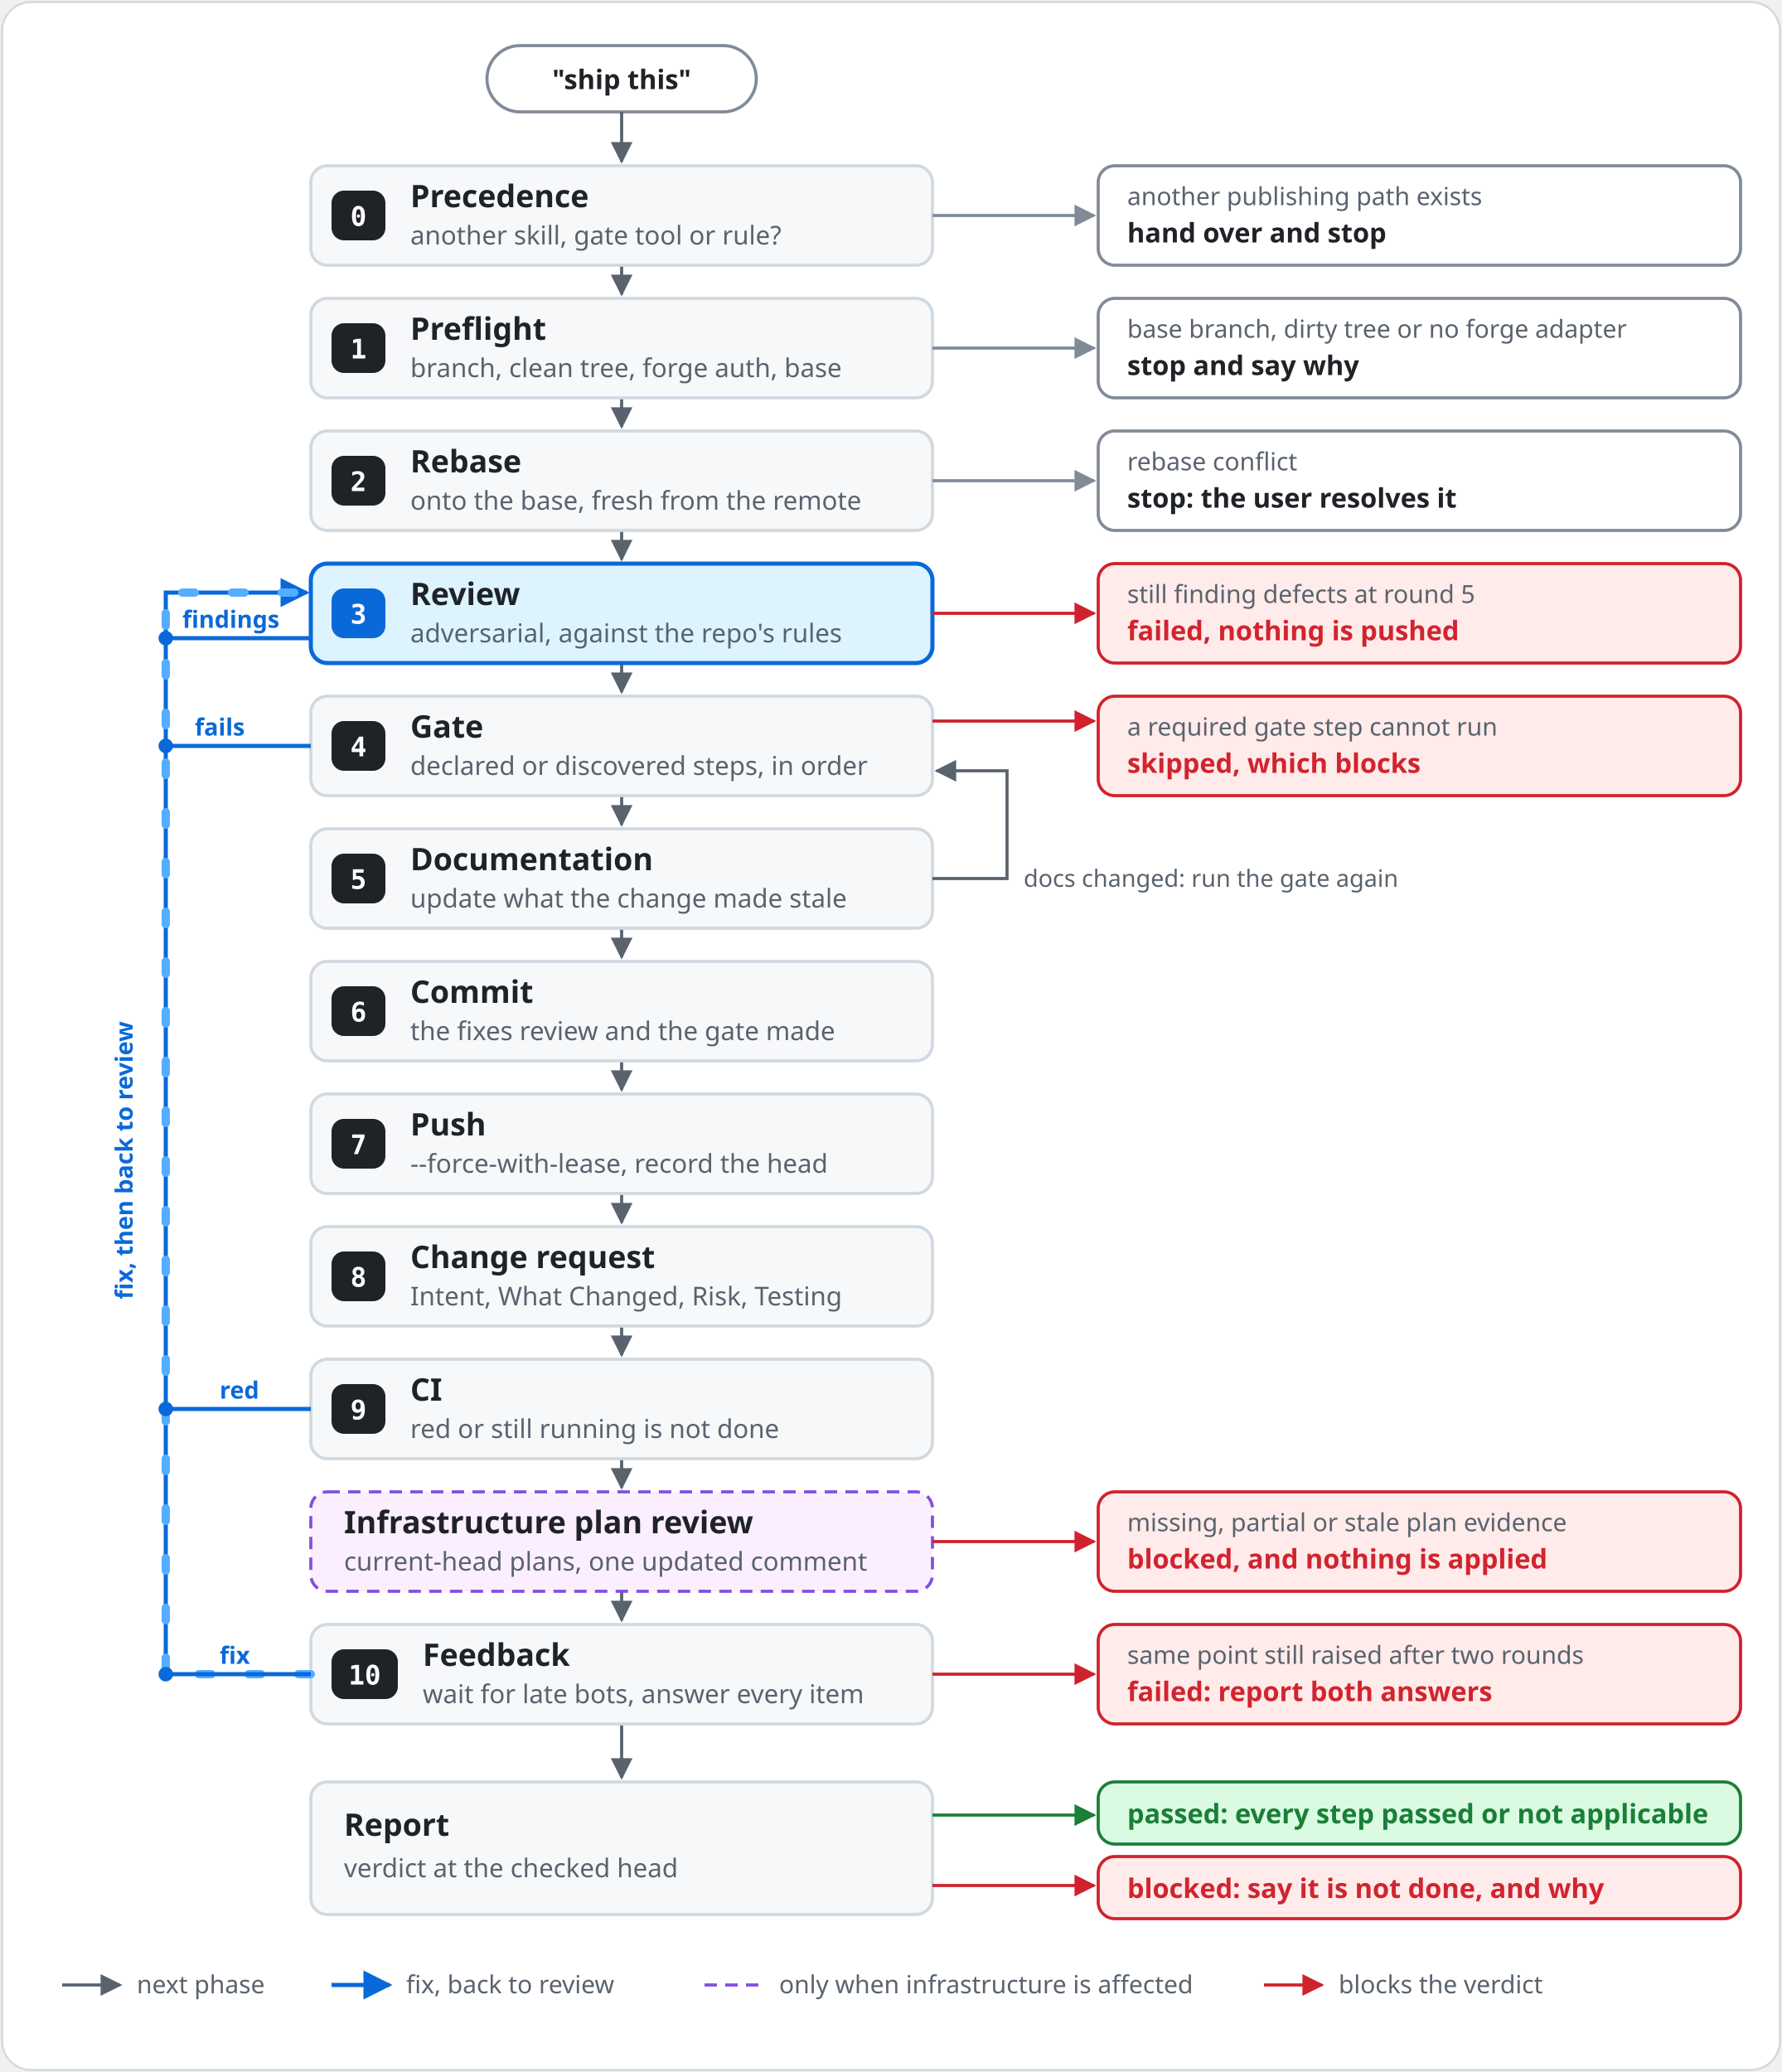
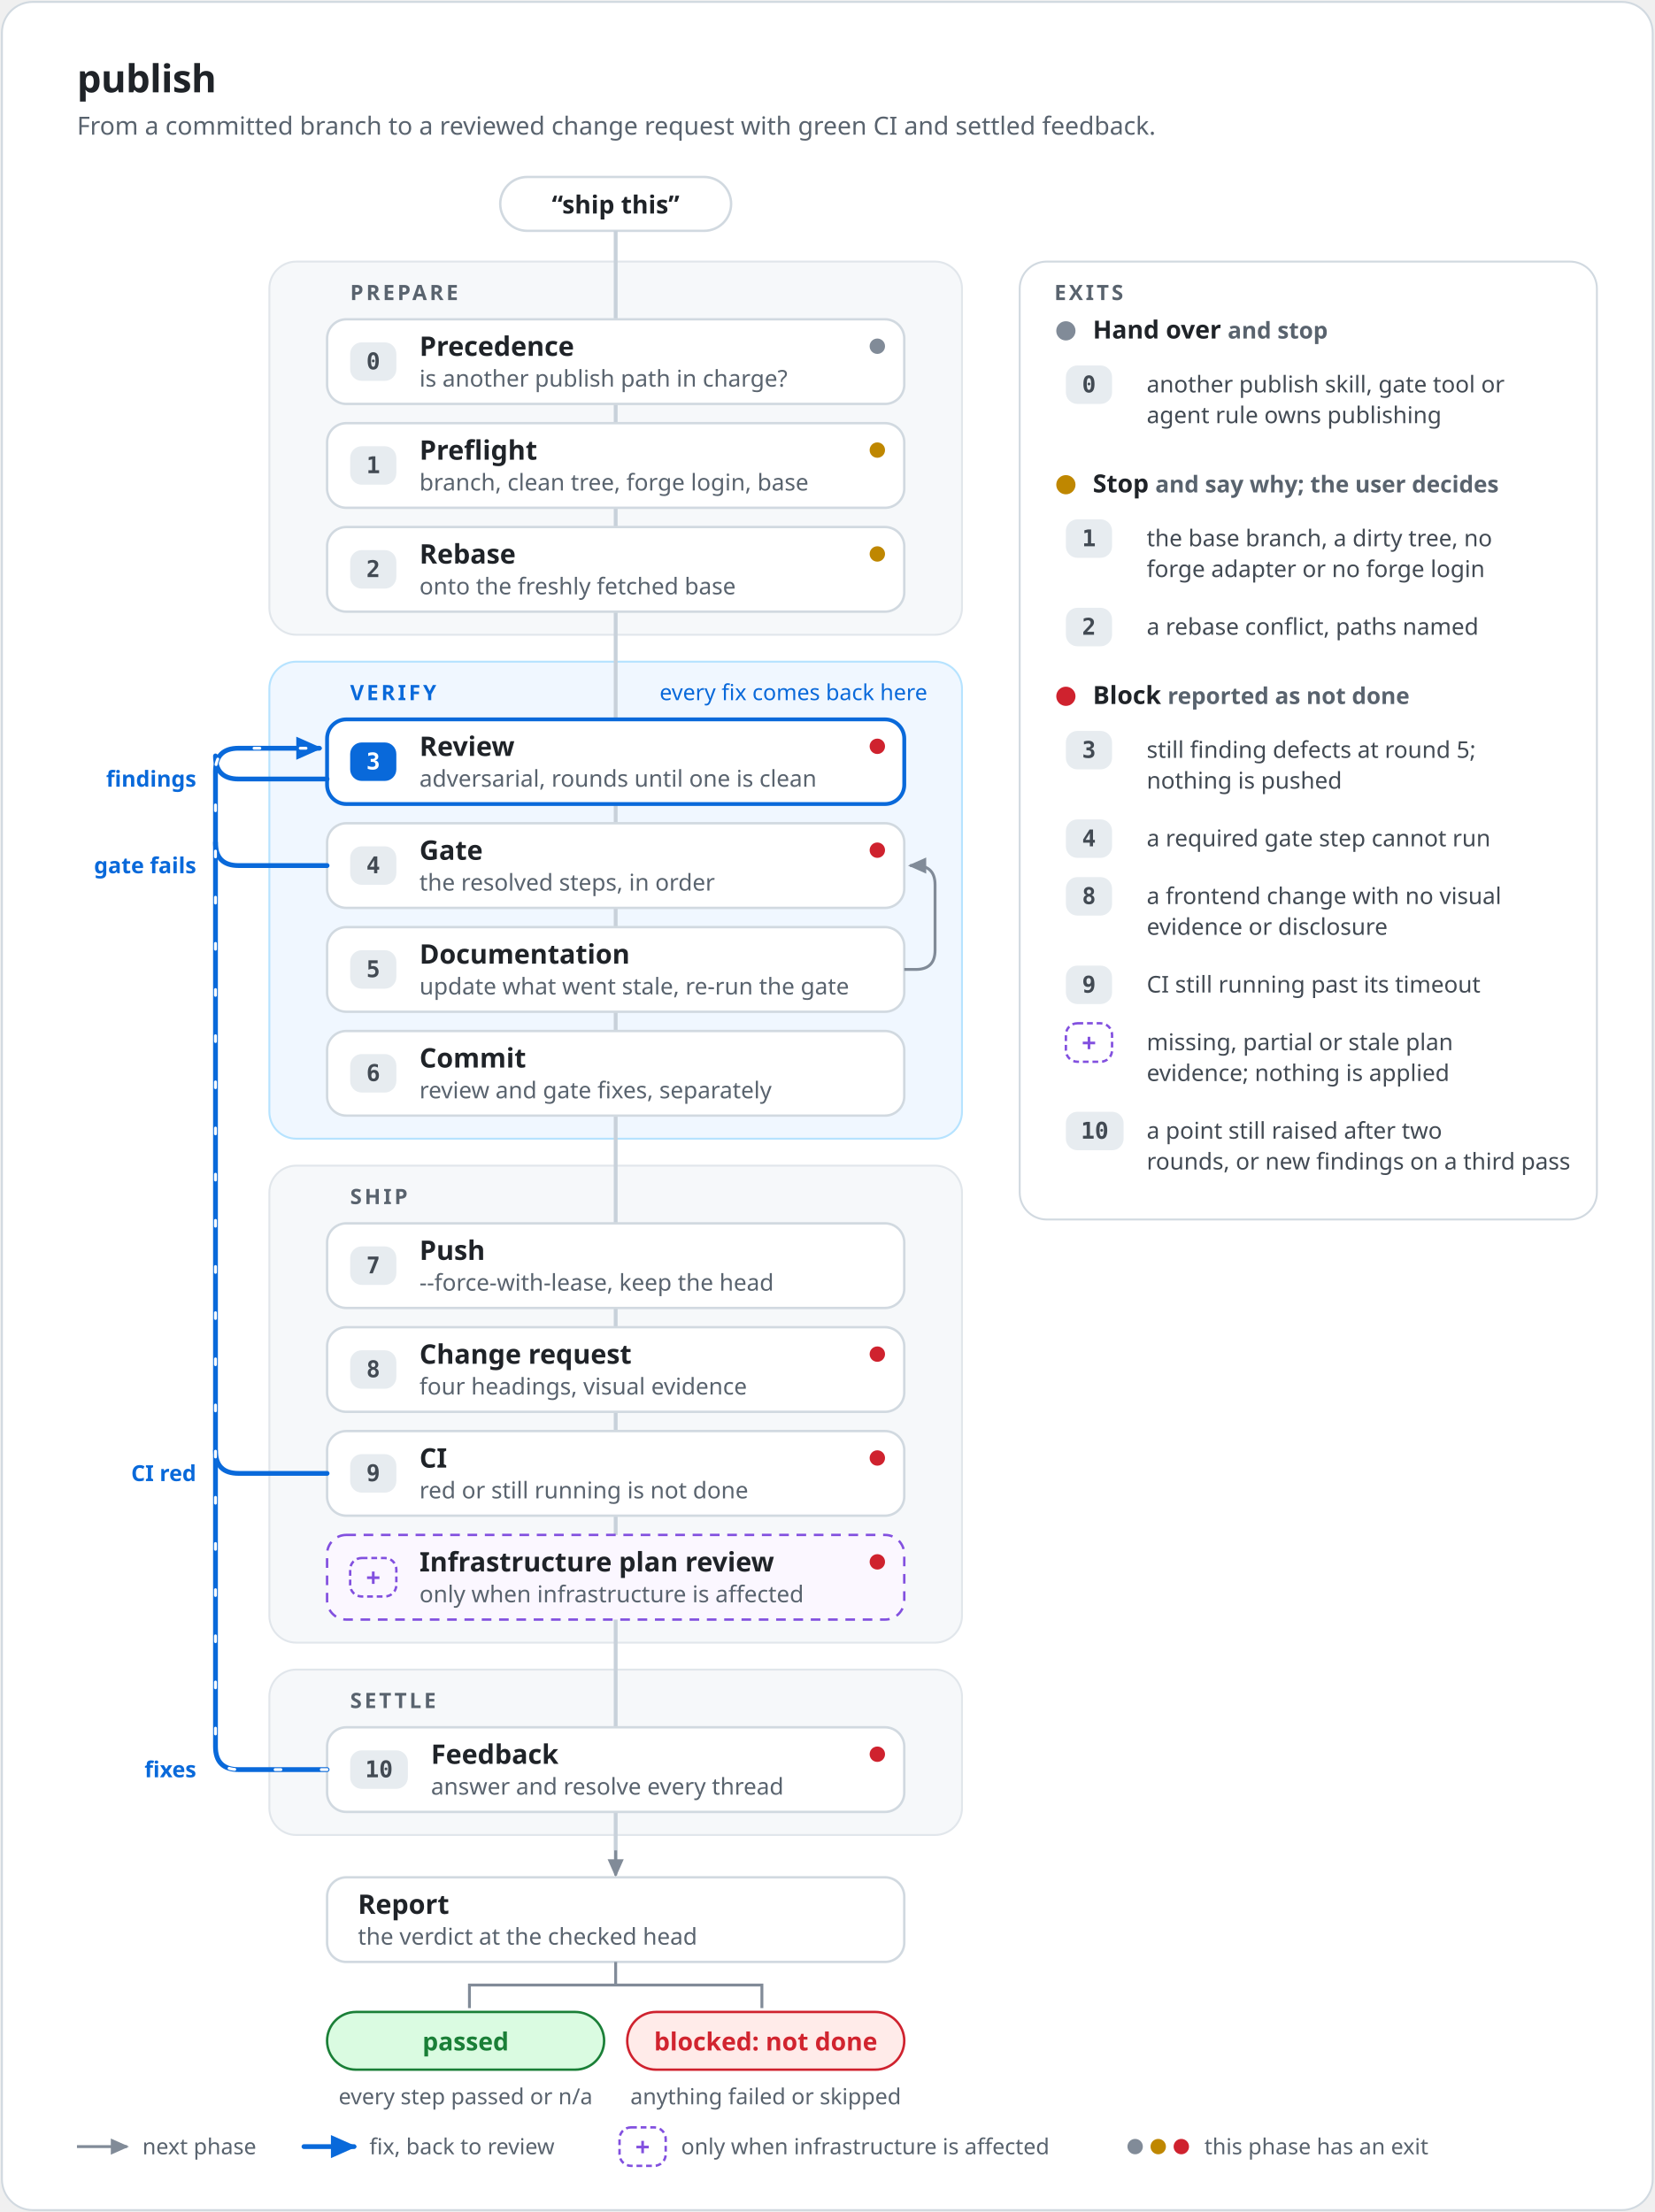
- <svg xmlns="http://www.w3.org/2000/svg" viewBox="40 0 860 1000" width="860" height="1000" role="img" aria-labelledby="title desc">
+ <svg xmlns="http://www.w3.org/2000/svg" viewBox="0 0 860 1150" width="860" height="1150" role="img" aria-labelledby="title desc">
  <style>
    .bg { fill: #ffffff; stroke: #d1d9e0; }
-     .box { fill: #f6f8fa; stroke: #d1d9e0; stroke-width: 1.5; }
-     .key { fill: #ddf4ff; stroke: #0969da; stroke-width: 2; }
-     .infra { fill: #fbefff; stroke: #8250df; stroke-width: 1.5; stroke-dasharray: 6 4; }
-     .stop { fill: #ffffff; stroke: #818b98; stroke-width: 1.5; }
-     .block { fill: #ffebe9; stroke: #cf222e; stroke-width: 1.5; }
-     .pass { fill: #dafbe1; stroke: #1a7f37; stroke-width: 1.5; }
-     .chip { fill: #1f2328; }
+     .stage { fill: #f6f8fa; stroke: #e1e6eb; }
+     .stage-key { fill: #f0f7ff; stroke: #b6e3ff; }
+     .card { fill: #ffffff; stroke: #d1d9e0; stroke-width: 1.25; }
+     .card-key { fill: #ffffff; stroke: #0969da; stroke-width: 2; }
+     .card-infra { fill: #fbf7ff; stroke: #8250df; stroke-width: 1.25; stroke-dasharray: 5 4; }
+     .exits { fill: #ffffff; stroke: #d1d9e0; }
+     .pill { fill: #ffffff; stroke: #d1d9e0; stroke-width: 1.25; }
+     .pass { fill: #dafbe1; stroke: #1a7f37; stroke-width: 1.25; }
+     .fail { fill: #ffebe9; stroke: #cf222e; stroke-width: 1.25; }
+     .chip { fill: #e7ecf0; }
    .chip-key { fill: #0969da; }
-     .flow { fill: none; stroke: #59636e; stroke-width: 1.5; }
-     .rail { fill: none; stroke: #0969da; stroke-width: 2; }
-     .motion { fill: none; stroke: #54aeff; stroke-width: 4; stroke-linecap: round; stroke-dasharray: 6 18; animation: workflow-flow 8s linear infinite; pointer-events: none; }
-     .to-stop { fill: none; stroke: #818b98; stroke-width: 1.5; }
-     .to-block { fill: none; stroke: #cf222e; stroke-width: 1.5; }
-     .to-pass { fill: none; stroke: #1a7f37; stroke-width: 1.5; }
-     .to-infra { fill: none; stroke: #8250df; stroke-width: 1.5; stroke-dasharray: 6 4; }
-     .dot { fill: #0969da; }
-     .head-flow { fill: #59636e; }
-     .head-rail { fill: #0969da; }
-     .head-stop { fill: #818b98; }
-     .head-block { fill: #cf222e; }
-     .head-pass { fill: #1a7f37; }
+     .chip-infra { fill: none; stroke: #8250df; stroke-width: 1.25; stroke-dasharray: 3 2; }
+     .spine { fill: none; stroke: #c8d1da; stroke-width: 2; }
+     .flow { fill: none; stroke: #818b98; stroke-width: 1.5; }
+     .loop { fill: none; stroke: #0969da; stroke-width: 2.5; stroke-linecap: round; stroke-linejoin: round; }
+     .motion { fill: none; stroke: #ffffff; stroke-width: 1.5; stroke-linecap: round; stroke-dasharray: 3 21; animation: workflow-flow 12s linear infinite; }
+     .token { fill: #0969da; opacity: 0; offset-path: path("M260 106 H166 Q158 106 158 114 V912 Q158 920 150 920 H124 Q112 920 112 908 V401 Q112 389 124 389 H150 Q158 389 158 397 V990 Q158 998 166 998"); animation: workflow-token 12s linear infinite; }
+     .halo { fill: #0969da; opacity: 0.18; }
+     .handover { fill: #818b98; }
+     .stop { fill: #bf8700; }
+     .block { fill: #cf222e; }
+     .head-flow { fill: #818b98; }
+     .head-loop { fill: #0969da; }
    text { font-family: -apple-system, BlinkMacSystemFont, "Segoe UI", "Noto Sans", Helvetica, Arial, sans-serif; fill: #1f2328; }
-     .num { font-family: ui-monospace, SFMono-Regular, "SF Mono", Menlo, Consolas, monospace; font-size: 13px; font-weight: 700; fill: #ffffff; text-anchor: middle; }
-     .name { font-size: 15px; font-weight: 600; }
-     .sub { font-size: 12.5px; fill: #59636e; }
-     .cond { font-size: 12px; fill: #59636e; }
-     .out { font-size: 13px; font-weight: 600; }
-     .out-block { font-size: 13px; font-weight: 600; fill: #d1242f; }
-     .out-pass { font-size: 13px; font-weight: 600; fill: #1a7f37; }
-     .label { font-size: 11.5px; fill: #0969da; font-weight: 600; }
-     .label-muted { font-size: 11.5px; fill: #59636e; }
-     .legend { font-size: 12px; fill: #59636e; }
-     @keyframes workflow-flow { to { stroke-dashoffset: -48; } }
+     .h1 { font-size: 20px; font-weight: 700; letter-spacing: -0.2px; }
+     .lede { font-size: 13px; fill: #59636e; }
+     .num { font-family: ui-monospace, SFMono-Regular, "SF Mono", Menlo, Consolas, monospace; font-size: 12px; font-weight: 700; fill: #424a53; text-anchor: middle; }
+     .num-key { fill: #ffffff; }
+     .num-infra { fill: #8250df; }
+     .name { font-size: 14px; font-weight: 600; }
+     .sub { font-size: 12px; fill: #59636e; }
+     .eyebrow { font-size: 11px; font-weight: 700; letter-spacing: 1.4px; fill: #59636e; }
+     .eyebrow-key { fill: #0969da; }
+     .note { font-size: 11.5px; fill: #0969da; }
+     .group { font-size: 13px; font-weight: 700; }
+     .group-note { font-size: 12px; fill: #59636e; }
+     .item { font-size: 12px; fill: #424a53; }
+     .label { font-size: 11.5px; font-weight: 600; fill: #0969da; }
+     .muted { font-size: 11.5px; fill: #59636e; }
+     .out-pass { font-size: 13px; font-weight: 600; fill: #1a7f37; text-anchor: middle; }
+     .out-fail { font-size: 13px; font-weight: 600; fill: #d1242f; text-anchor: middle; }
+     .start { font-size: 13px; font-weight: 600; text-anchor: middle; }
+     @keyframes workflow-flow { to { stroke-dashoffset: -288; } }
+     @keyframes workflow-token {
+       0% { offset-distance: 0%; opacity: 0; }
+       4% { opacity: 1; }
+       96% { opacity: 1; }
+       100% { offset-distance: 100%; opacity: 0; }
+     }
    @media (prefers-color-scheme: dark) {
      .bg { fill: #0d1117; stroke: #3d444d; }
-       .box { fill: #151b23; stroke: #3d444d; }
-       .key { fill: #0c2d6b; stroke: #4493f8; }
-       .infra { fill: #2a1f45; stroke: #ab7df8; }
-       .stop { fill: #0d1117; stroke: #9198a1; }
-       .block { fill: #3a1418; stroke: #f85149; }
+       .stage { fill: #151b23; stroke: #262c36; }
+       .stage-key { fill: #0b1d33; stroke: #1f4b7f; }
+       .card { fill: #0d1117; stroke: #3d444d; }
+       .card-key { fill: #0d1117; stroke: #4493f8; }
+       .card-infra { fill: #160f26; stroke: #ab7df8; }
+       .exits { fill: #0d1117; stroke: #3d444d; }
+       .pill { fill: #0d1117; stroke: #3d444d; }
      .pass { fill: #0f2d1a; stroke: #3fb950; }
-       .chip { fill: #d1d9e0; }
+       .fail { fill: #3a1418; stroke: #f85149; }
+       .chip { fill: #262c36; }
      .chip-key { fill: #4493f8; }
+       .chip-infra { stroke: #ab7df8; }
+       .spine { stroke: #3d444d; }
      .flow { stroke: #9198a1; }
-       .rail { stroke: #4493f8; }
-       .to-stop { stroke: #9198a1; }
-       .to-block { stroke: #f85149; }
-       .to-pass { stroke: #3fb950; }
-       .to-infra { stroke: #ab7df8; }
-       .dot, .head-rail { fill: #4493f8; }
-       .head-flow, .head-stop { fill: #9198a1; }
-       .head-block { fill: #f85149; }
-       .head-pass { fill: #3fb950; }
+       .loop { stroke: #4493f8; }
+       .motion { stroke: #0d1117; }
+       .token, .halo { fill: #4493f8; }
+       .handover { fill: #9198a1; }
+       .stop { fill: #d29922; }
+       .block { fill: #f85149; }
+       .head-flow { fill: #9198a1; }
+       .head-loop { fill: #4493f8; }
      text { fill: #f0f6fc; }
-       .num { fill: #0d1117; }
-       .sub, .cond, .label-muted, .legend { fill: #9198a1; }
-       .out-block { fill: #ff7b72; }
+       .lede, .sub, .eyebrow, .group-note, .muted { fill: #9198a1; }
+       .num { fill: #d1d9e0; }
+       .num-key { fill: #0d1117; }
+       .num-infra { fill: #ab7df8; }
+       .eyebrow-key, .note, .label { fill: #4493f8; }
+       .item { fill: #d1d9e0; }
      .out-pass { fill: #3fb950; }
-       .label { fill: #4493f8; }
+       .out-fail { fill: #ff7b72; }
    }
    @media (prefers-reduced-motion: reduce) {
-       .motion { animation: none; stroke-dashoffset: 0; }
+       .motion { animation: none; stroke-dashoffset: 0; opacity: 0; }
+       .token { animation: none; opacity: 0; }
    }
  </style>
  <defs>
-     <marker id="a-flow" viewBox="0 0 10 10" refX="9" refY="5" markerWidth="7" markerHeight="7" orient="auto-start-reverse">
-       <path class="head-flow" d="M0 0 L10 5 L0 10 z" />
+     <marker id="a-flow" viewBox="0 0 10 10" refX="8" refY="5" markerWidth="7" markerHeight="7" orient="auto-start-reverse">
+       <path class="head-flow" d="M0 1 L9 5 L0 9 z" />
    </marker>
-     <marker id="a-rail" viewBox="0 0 10 10" refX="9" refY="5" markerWidth="7" markerHeight="7" orient="auto-start-reverse">
-       <path class="head-rail" d="M0 0 L10 5 L0 10 z" />
-     </marker>
-     <marker id="a-stop" viewBox="0 0 10 10" refX="9" refY="5" markerWidth="7" markerHeight="7" orient="auto-start-reverse">
-       <path class="head-stop" d="M0 0 L10 5 L0 10 z" />
-     </marker>
-     <marker id="a-block" viewBox="0 0 10 10" refX="9" refY="5" markerWidth="7" markerHeight="7" orient="auto-start-reverse">
-       <path class="head-block" d="M0 0 L10 5 L0 10 z" />
-     </marker>
-     <marker id="a-pass" viewBox="0 0 10 10" refX="9" refY="5" markerWidth="7" markerHeight="7" orient="auto-start-reverse">
-       <path class="head-pass" d="M0 0 L10 5 L0 10 z" />
+     <marker id="a-loop" viewBox="0 0 10 10" refX="8" refY="5" markerWidth="6" markerHeight="6" orient="auto-start-reverse">
+       <path class="head-loop" d="M0 1 L9 5 L0 9 z" />
    </marker>
  </defs>
-   <rect class="bg" x="41" y="1" width="858" height="998" rx="14" />
-   <rect class="stop" x="275" y="22" width="130" height="32" rx="16" />
-   <text class="out" x="340" y="43" text-anchor="middle">"ship this"</text>
-   <path class="flow" d="M340 54 V78" marker-end="url(#a-flow)" />
-   <g class="flow" marker-end="url(#a-flow)">
-     <path d="M340 128 V142" />
-     <path d="M340 192 V206" />
-     <path d="M340 256 V270" />
-     <path d="M340 320 V334" />
-     <path d="M340 384 V398" />
-     <path d="M340 448 V462" />
-     <path d="M340 512 V526" />
-     <path d="M340 576 V590" />
-     <path d="M340 640 V654" />
-     <path d="M340 704 V718" />
-     <path d="M340 768 V782" />
-     <path d="M340 832 V858" />
+   <rect class="bg" x="1" y="1" width="858" height="1148" rx="16" />
+   <text class="h1" x="40" y="48">publish</text>
+   <text class="lede" x="40" y="70">From a committed branch to a reviewed change request with green CI and settled feedback.</text>
+   <rect class="stage" x="140" y="136" width="360" height="194" rx="14" />
+   <text class="eyebrow" x="182" y="156">PREPARE</text>
+   <rect class="stage stage-key" x="140" y="344" width="360" height="248" rx="14" />
+   <text class="eyebrow eyebrow-key" x="182" y="364">VERIFY</text>
+   <text class="note" x="482" y="364" text-anchor="end">every fix comes back here</text>
+   <rect class="stage" x="140" y="606" width="360" height="248" rx="14" />
+   <text class="eyebrow" x="182" y="626">SHIP</text>
+   <rect class="stage" x="140" y="868" width="360" height="86" rx="14" />
+   <text class="eyebrow" x="182" y="888">SETTLE</text>
+   <rect class="pill" x="260" y="92" width="120" height="28" rx="14" />
+   <text class="start" x="320" y="111">“ship this”</text>
+   <path class="spine" d="M320 120 V974" />
+   <path class="flow" d="M320 962 V975" marker-end="url(#a-flow)" />
+   <rect class="card" x="170" y="166" width="300" height="44" rx="10" />
+   <rect class="chip" x="182" y="178" width="24" height="20" rx="6" />
+   <text class="num" x="194" y="192">0</text>
+   <text class="name" x="218" y="185">Precedence</text>
+   <text class="sub" x="218" y="201">is another publish path in charge?</text>
+   <circle class="handover" cx="456" cy="180" r="4" />
+   <rect class="card" x="170" y="220" width="300" height="44" rx="10" />
+   <rect class="chip" x="182" y="232" width="24" height="20" rx="6" />
+   <text class="num" x="194" y="246">1</text>
+   <text class="name" x="218" y="239">Preflight</text>
+   <text class="sub" x="218" y="255">branch, clean tree, forge login, base</text>
+   <circle class="stop" cx="456" cy="234" r="4" />
+   <rect class="card" x="170" y="274" width="300" height="44" rx="10" />
+   <rect class="chip" x="182" y="286" width="24" height="20" rx="6" />
+   <text class="num" x="194" y="300">2</text>
+   <text class="name" x="218" y="293">Rebase</text>
+   <text class="sub" x="218" y="309">onto the freshly fetched base</text>
+   <circle class="stop" cx="456" cy="288" r="4" />
+   <rect class="card-key" x="170" y="374" width="300" height="44" rx="10" />
+   <rect class="chip-key" x="182" y="386" width="24" height="20" rx="6" />
+   <text class="num num-key" x="194" y="400">3</text>
+   <text class="name" x="218" y="393">Review</text>
+   <text class="sub" x="218" y="409">adversarial, rounds until one is clean</text>
+   <circle class="block" cx="456" cy="388" r="4" />
+   <rect class="card" x="170" y="428" width="300" height="44" rx="10" />
+   <rect class="chip" x="182" y="440" width="24" height="20" rx="6" />
+   <text class="num" x="194" y="454">4</text>
+   <text class="name" x="218" y="447">Gate</text>
+   <text class="sub" x="218" y="463">the resolved steps, in order</text>
+   <circle class="block" cx="456" cy="442" r="4" />
+   <rect class="card" x="170" y="482" width="300" height="44" rx="10" />
+   <rect class="chip" x="182" y="494" width="24" height="20" rx="6" />
+   <text class="num" x="194" y="508">5</text>
+   <text class="name" x="218" y="501">Documentation</text>
+   <text class="sub" x="218" y="517">update what went stale, re-run the gate</text>
+   <rect class="card" x="170" y="536" width="300" height="44" rx="10" />
+   <rect class="chip" x="182" y="548" width="24" height="20" rx="6" />
+   <text class="num" x="194" y="562">6</text>
+   <text class="name" x="218" y="555">Commit</text>
+   <text class="sub" x="218" y="571">review and gate fixes, separately</text>
+   <rect class="card" x="170" y="636" width="300" height="44" rx="10" />
+   <rect class="chip" x="182" y="648" width="24" height="20" rx="6" />
+   <text class="num" x="194" y="662">7</text>
+   <text class="name" x="218" y="655">Push</text>
+   <text class="sub" x="218" y="671">--force-with-lease, keep the head</text>
+   <rect class="card" x="170" y="690" width="300" height="44" rx="10" />
+   <rect class="chip" x="182" y="702" width="24" height="20" rx="6" />
+   <text class="num" x="194" y="716">8</text>
+   <text class="name" x="218" y="709">Change request</text>
+   <text class="sub" x="218" y="725">four headings, visual evidence</text>
+   <circle class="block" cx="456" cy="704" r="4" />
+   <rect class="card" x="170" y="744" width="300" height="44" rx="10" />
+   <rect class="chip" x="182" y="756" width="24" height="20" rx="6" />
+   <text class="num" x="194" y="770">9</text>
+   <text class="name" x="218" y="763">CI</text>
+   <text class="sub" x="218" y="779">red or still running is not done</text>
+   <circle class="block" cx="456" cy="758" r="4" />
+   <rect class="card-infra" x="170" y="798" width="300" height="44" rx="10" />
+   <rect class="chip-infra" x="182" y="810" width="24" height="20" rx="6" />
+   <text class="num num-infra" x="194" y="824">+</text>
+   <text class="name" x="218" y="817">Infrastructure plan review</text>
+   <text class="sub" x="218" y="833">only when infrastructure is affected</text>
+   <circle class="block" cx="456" cy="812" r="4" />
+   <rect class="card" x="170" y="898" width="300" height="44" rx="10" />
+   <rect class="chip" x="182" y="910" width="30" height="20" rx="6" />
+   <text class="num" x="197" y="924">10</text>
+   <text class="name" x="224" y="917">Feedback</text>
+   <text class="sub" x="224" y="933">answer and resolve every thread</text>
+   <circle class="block" cx="456" cy="912" r="4" />
+   <rect class="card" x="170" y="976" width="300" height="44" rx="10" />
+   <text class="name" x="186" y="995">Report</text>
+   <text class="sub" x="186" y="1011">the verdict at the checked head</text>
+   <path class="flow" d="M320 1020 V1032 M320 1032 H244 V1044 M320 1032 H396 V1044" />
+   <rect class="pass" x="170" y="1046" width="144" height="30" rx="15" />
+   <text class="out-pass" x="242" y="1066">passed</text>
+   <rect class="fail" x="326" y="1046" width="144" height="30" rx="15" />
+   <text class="out-fail" x="398" y="1066">blocked: not done</text>
+   <text class="muted" x="242" y="1094" text-anchor="middle">every step passed or n/a</text>
+   <text class="muted" x="398" y="1094" text-anchor="middle">anything failed or skipped</text>
+   <g class="loop">
+     <path d="M170 920 H124 Q112 920 112 908 V401 Q112 389 124 389 H166" marker-end="url(#a-loop)" />
+     <path d="M170 450 H124 Q112 450 112 438" />
+     <path d="M170 766 H124 Q112 766 112 754" />
+     <path d="M170 405 H124 Q112 405 112 393" />
  </g>
-   <rect class="box" x="190" y="80" width="300" height="48" rx="8" />
-   <rect class="chip" x="200" y="92" width="26" height="24" rx="6" />
-   <text class="num" x="213" y="109">0</text>
-   <text class="name" x="238" y="100">Precedence</text>
-   <text class="sub" x="238" y="118">another skill, gate tool or rule?</text>
-   <rect class="box" x="190" y="144" width="300" height="48" rx="8" />
-   <rect class="chip" x="200" y="156" width="26" height="24" rx="6" />
-   <text class="num" x="213" y="173">1</text>
-   <text class="name" x="238" y="164">Preflight</text>
-   <text class="sub" x="238" y="182">branch, clean tree, forge auth, base</text>
-   <rect class="box" x="190" y="208" width="300" height="48" rx="8" />
-   <rect class="chip" x="200" y="220" width="26" height="24" rx="6" />
-   <text class="num" x="213" y="237">2</text>
-   <text class="name" x="238" y="228">Rebase</text>
-   <text class="sub" x="238" y="246">onto the base, fresh from the remote</text>
-   <rect class="key" x="190" y="272" width="300" height="48" rx="8" />
-   <rect class="chip-key" x="200" y="284" width="26" height="24" rx="6" />
-   <text class="num" x="213" y="301">3</text>
-   <text class="name" x="238" y="292">Review</text>
-   <text class="sub" x="238" y="310">adversarial, against the repo's rules</text>
-   <rect class="box" x="190" y="336" width="300" height="48" rx="8" />
-   <rect class="chip" x="200" y="348" width="26" height="24" rx="6" />
-   <text class="num" x="213" y="365">4</text>
-   <text class="name" x="238" y="356">Gate</text>
-   <text class="sub" x="238" y="374">declared or discovered steps, in order</text>
-   <rect class="box" x="190" y="400" width="300" height="48" rx="8" />
-   <rect class="chip" x="200" y="412" width="26" height="24" rx="6" />
-   <text class="num" x="213" y="429">5</text>
-   <text class="name" x="238" y="420">Documentation</text>
-   <text class="sub" x="238" y="438">update what the change made stale</text>
-   <rect class="box" x="190" y="464" width="300" height="48" rx="8" />
-   <rect class="chip" x="200" y="476" width="26" height="24" rx="6" />
-   <text class="num" x="213" y="493">6</text>
-   <text class="name" x="238" y="484">Commit</text>
-   <text class="sub" x="238" y="502">the fixes review and the gate made</text>
-   <rect class="box" x="190" y="528" width="300" height="48" rx="8" />
-   <rect class="chip" x="200" y="540" width="26" height="24" rx="6" />
-   <text class="num" x="213" y="557">7</text>
-   <text class="name" x="238" y="548">Push</text>
-   <text class="sub" x="238" y="566">--force-with-lease, record the head</text>
-   <rect class="box" x="190" y="592" width="300" height="48" rx="8" />
-   <rect class="chip" x="200" y="604" width="26" height="24" rx="6" />
-   <text class="num" x="213" y="621">8</text>
-   <text class="name" x="238" y="612">Change request</text>
-   <text class="sub" x="238" y="630">Intent, What Changed, Risk, Testing</text>
-   <rect class="box" x="190" y="656" width="300" height="48" rx="8" />
-   <rect class="chip" x="200" y="668" width="26" height="24" rx="6" />
-   <text class="num" x="213" y="685">9</text>
-   <text class="name" x="238" y="676">CI</text>
-   <text class="sub" x="238" y="694">red or still running is not done</text>
-   <rect class="infra" x="190" y="720" width="300" height="48" rx="8" />
-   <text class="name" x="206" y="740">Infrastructure plan review</text>
-   <text class="sub" x="206" y="758">current-head plans, one updated comment</text>
-   <rect class="box" x="190" y="784" width="300" height="48" rx="8" />
-   <rect class="chip" x="200" y="796" width="32" height="24" rx="6" />
-   <text class="num" x="216" y="813">10</text>
-   <text class="name" x="244" y="804">Feedback</text>
-   <text class="sub" x="244" y="822">wait for late bots, answer every item</text>
-   <rect class="box" x="190" y="860" width="300" height="64" rx="8" />
-   <text class="name" x="206" y="886">Report</text>
-   <text class="sub" x="206" y="906">verdict at the checked head</text>
-   <path class="rail" d="M120 808 V286 H188" marker-end="url(#a-rail)" />
-   <path class="motion" d="M190 808 H120 V286 H188" />
-   <g class="rail">
-     <path d="M190 308 H120" />
-     <path d="M190 360 H120" />
-     <path d="M190 680 H120" />
-     <path d="M190 808 H120" />
+   <path class="motion" d="M170 920 H124 Q112 920 112 908 V401 Q112 389 124 389 H162" />
+   <text class="label" x="102" y="409" text-anchor="end">findings</text>
+   <text class="label" x="102" y="454" text-anchor="end">gate fails</text>
+   <text class="label" x="102" y="770" text-anchor="end">CI red</text>
+   <text class="label" x="102" y="924" text-anchor="end">fixes</text>
+   <path class="flow" d="M470 504 H476 Q486 504 486 494 V460 Q486 450 476 450 H473" marker-end="url(#a-flow)" />
+   <rect class="exits" x="530" y="136" width="300" height="498" rx="14" />
+   <text class="eyebrow" x="548" y="156">EXITS</text>
+   <circle class="handover" cx="554" cy="172" r="5" />
+   <text class="group" x="568" y="176">Hand over <tspan class="group-note">and stop</tspan>
+   </text>
+   <rect class="chip" x="554" y="190" width="24" height="20" rx="6" />
+   <text class="num" x="566" y="204">0</text>
+   <text class="item" x="596" y="204">another publish skill, gate tool or</text>
+   <text class="item" x="596" y="220">agent rule owns publishing</text>
+   <circle class="stop" cx="554" cy="252" r="5" />
+   <text class="group" x="568" y="256">Stop <tspan class="group-note">and say why; the user decides</tspan>
+   </text>
+   <rect class="chip" x="554" y="270" width="24" height="20" rx="6" />
+   <text class="num" x="566" y="284">1</text>
+   <text class="item" x="596" y="284">the base branch, a dirty tree, no</text>
+   <text class="item" x="596" y="300">forge adapter or no forge login</text>
+   <rect class="chip" x="554" y="316" width="24" height="20" rx="6" />
+   <text class="num" x="566" y="330">2</text>
+   <text class="item" x="596" y="330">a rebase conflict, paths named</text>
+   <circle class="block" cx="554" cy="362" r="5" />
+   <text class="group" x="568" y="366">Block <tspan class="group-note">reported as not done</tspan>
+   </text>
+   <rect class="chip" x="554" y="380" width="24" height="20" rx="6" />
+   <text class="num" x="566" y="394">3</text>
+   <text class="item" x="596" y="394">still finding defects at round 5;</text>
+   <text class="item" x="596" y="410">nothing is pushed</text>
+   <rect class="chip" x="554" y="426" width="24" height="20" rx="6" />
+   <text class="num" x="566" y="440">4</text>
+   <text class="item" x="596" y="440">a required gate step cannot run</text>
+   <rect class="chip" x="554" y="456" width="24" height="20" rx="6" />
+   <text class="num" x="566" y="470">8</text>
+   <text class="item" x="596" y="470">a frontend change with no visual</text>
+   <text class="item" x="596" y="486">evidence or disclosure</text>
+   <rect class="chip" x="554" y="502" width="24" height="20" rx="6" />
+   <text class="num" x="566" y="516">9</text>
+   <text class="item" x="596" y="516">CI still running past its timeout</text>
+   <rect class="chip-infra" x="554" y="532" width="24" height="20" rx="6" />
+   <text class="num num-infra" x="566" y="546">+</text>
+   <text class="item" x="596" y="546">missing, partial or stale plan</text>
+   <text class="item" x="596" y="562">evidence; nothing is applied</text>
+   <rect class="chip" x="554" y="578" width="30" height="20" rx="6" />
+   <text class="num" x="569" y="592">10</text>
+   <text class="item" x="596" y="592">a point still raised after two</text>
+   <text class="item" x="596" y="608">rounds, or new findings on a third pass</text>
+   <g class="token">
+     <circle class="halo" r="9" />
+     <circle r="4.5" />
  </g>
-   <g class="dot">
-     <circle cx="120" cy="308" r="3.5" />
-     <circle cx="120" cy="360" r="3.5" />
-     <circle cx="120" cy="680" r="3.5" />
-     <circle cx="120" cy="808" r="3.5" />
-   </g>
-   <text class="label" x="128" y="303">findings</text>
-   <text class="label" x="134" y="355">fails</text>
-   <text class="label" x="146" y="675">red</text>
-   <text class="label" x="146" y="803">fix</text>
-   <text class="label" transform="translate(104 560) rotate(-90)" text-anchor="middle">fix, then back to review</text>
-   <path class="flow" d="M490 424 H526 V372 H492" marker-end="url(#a-flow)" />
-   <text class="label-muted" x="534" y="428">docs changed: run the gate again</text>
-   <path class="to-stop" d="M490 104 H568" marker-end="url(#a-stop)" />
-   <rect class="stop" x="570" y="80" width="310" height="48" rx="8" />
-   <text class="cond" x="584" y="99">another publishing path exists</text>
-   <text class="out" x="584" y="117">hand over and stop</text>
-   <path class="to-stop" d="M490 168 H568" marker-end="url(#a-stop)" />
-   <rect class="stop" x="570" y="144" width="310" height="48" rx="8" />
-   <text class="cond" x="584" y="163">base branch, dirty tree or no forge adapter</text>
-   <text class="out" x="584" y="181">stop and say why</text>
-   <path class="to-stop" d="M490 232 H568" marker-end="url(#a-stop)" />
-   <rect class="stop" x="570" y="208" width="310" height="48" rx="8" />
-   <text class="cond" x="584" y="227">rebase conflict</text>
-   <text class="out" x="584" y="245">stop: the user resolves it</text>
-   <path class="to-block" d="M490 296 H568" marker-end="url(#a-block)" />
-   <rect class="block" x="570" y="272" width="310" height="48" rx="8" />
-   <text class="cond" x="584" y="291">still finding defects at round 5</text>
-   <text class="out-block" x="584" y="309">failed, nothing is pushed</text>
-   <path class="to-block" d="M490 348 H568" marker-end="url(#a-block)" />
-   <rect class="block" x="570" y="336" width="310" height="48" rx="8" />
-   <text class="cond" x="584" y="355">a required gate step cannot run</text>
-   <text class="out-block" x="584" y="373">skipped, which blocks</text>
-   <path class="to-block" d="M490 744 H568" marker-end="url(#a-block)" />
-   <rect class="block" x="570" y="720" width="310" height="48" rx="8" />
-   <text class="cond" x="584" y="739">missing, partial or stale plan evidence</text>
-   <text class="out-block" x="584" y="757">blocked, and nothing is applied</text>
-   <path class="to-block" d="M490 808 H568" marker-end="url(#a-block)" />
-   <rect class="block" x="570" y="784" width="310" height="48" rx="8" />
-   <text class="cond" x="584" y="803">same point still raised after two rounds</text>
-   <text class="out-block" x="584" y="821">failed: report both answers</text>
-   <path class="to-pass" d="M490 876 H568" marker-end="url(#a-pass)" />
-   <rect class="pass" x="570" y="860" width="310" height="30" rx="8" />
-   <text class="out-pass" x="584" y="880">passed: every step passed or not applicable</text>
-   <path class="to-block" d="M490 910 H568" marker-end="url(#a-block)" />
-   <rect class="block" x="570" y="896" width="310" height="30" rx="8" />
-   <text class="out-block" x="584" y="916">blocked: say it is not done, and why</text>
-   <g transform="translate(70 958)">
-     <path class="flow" d="M0 0 H28" marker-end="url(#a-flow)" />
-     <text class="legend" x="36" y="4">next phase</text>
-     <path class="rail" d="M130 0 H158" marker-end="url(#a-rail)" />
-     <text class="legend" x="166" y="4">fix, back to review</text>
-     <path class="to-infra" d="M310 0 H338" />
-     <text class="legend" x="346" y="4">only when infrastructure is affected</text>
-     <path class="to-block" d="M580 0 H608" marker-end="url(#a-block)" />
-     <text class="legend" x="616" y="4">blocks the verdict</text>
+   <g transform="translate(40 1116)">
+     <path class="flow" d="M0 0 H26" marker-end="url(#a-flow)" />
+     <text class="muted" x="34" y="4">next phase</text>
+     <path class="loop" d="M118 0 H144" marker-end="url(#a-loop)" />
+     <text class="muted" x="152" y="4">fix, back to review</text>
+     <rect class="chip-infra" x="282" y="-10" width="24" height="20" rx="6" />
+     <text class="num num-infra" x="294" y="4">+</text>
+     <text class="muted" x="314" y="4">only when infrastructure is affected</text>
+     <circle class="handover" cx="550" cy="0" r="4" />
+     <circle class="stop" cx="562" cy="0" r="4" />
+     <circle class="block" cx="574" cy="0" r="4" />
+     <text class="muted" x="586" y="4">this phase has an exit</text>
  </g>
</svg>
